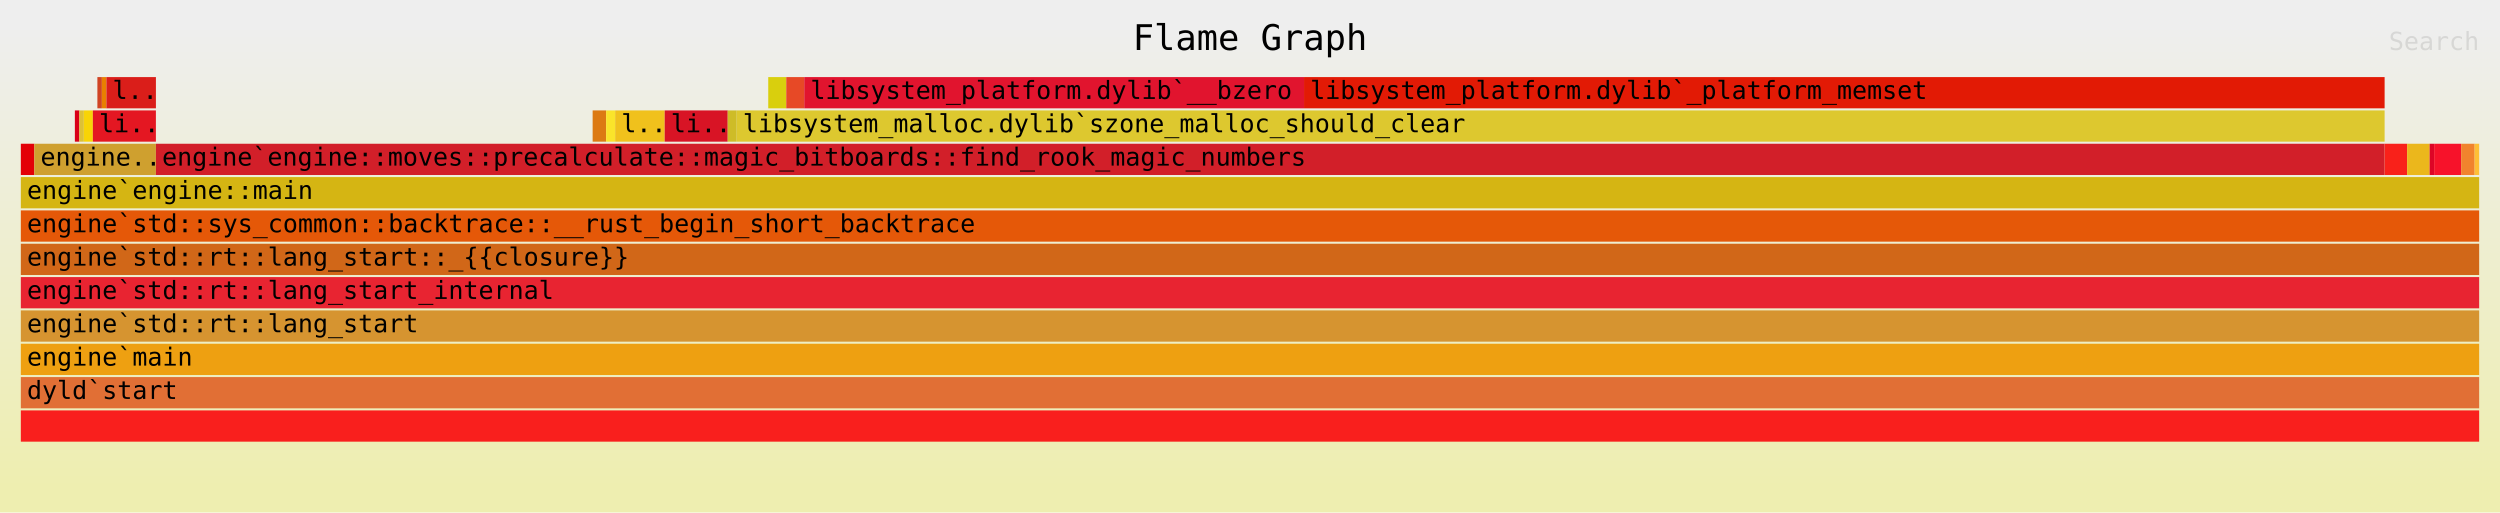
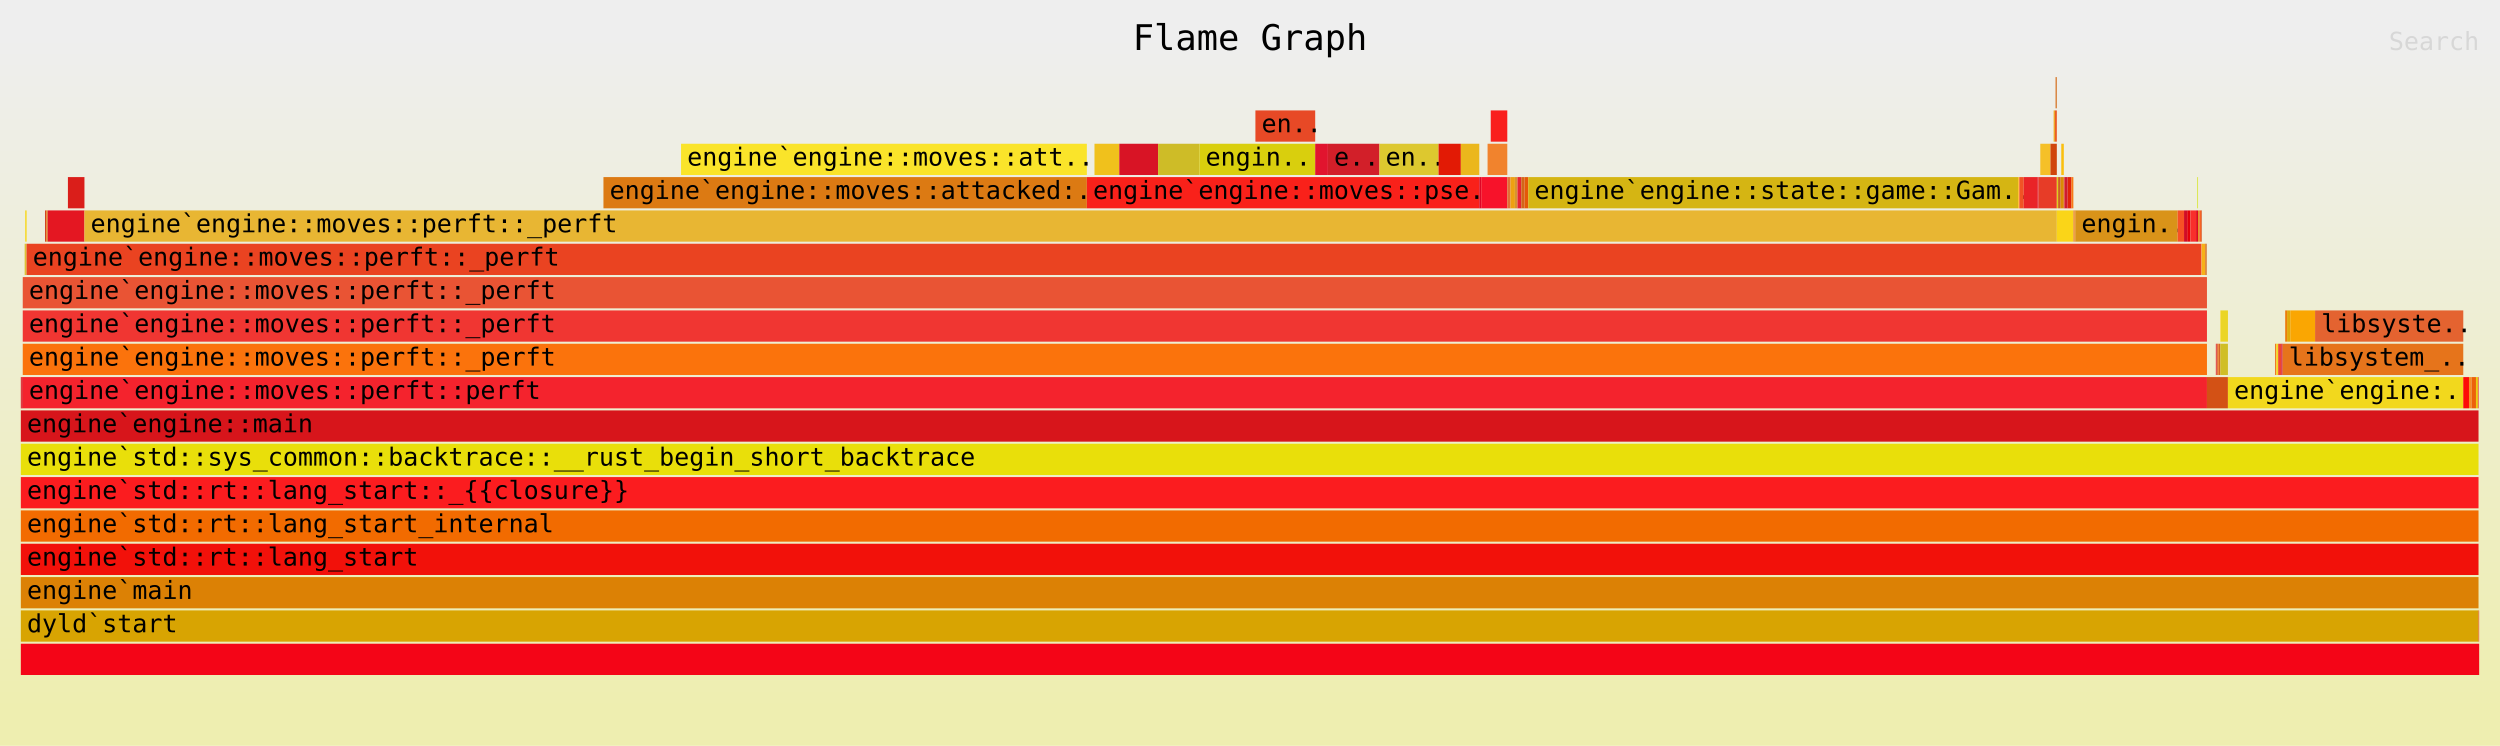
- <svg xmlns="http://www.w3.org/2000/svg" xmlns:ns1="http://github.com/jonhoo/inferno" version="1.1" width="1200" height="246" viewBox="0 0 1200 246">
+ <svg xmlns="http://www.w3.org/2000/svg" xmlns:ns1="http://github.com/jonhoo/inferno" version="1.1" width="1200" height="358" viewBox="0 0 1200 358">
  <defs>
    <linearGradient id="background" y1="0" y2="1" x1="0" x2="0">
      <stop stop-color="#eeeeee" offset="5%" />
      <stop stop-color="#eeeeb0" offset="95%" />
    </linearGradient>
  </defs>
  <style type="text/css">
text { font-family:monospace; font-size:12px }
#title { text-anchor:middle; font-size:17px; }
#matched { text-anchor:end; }
#search { text-anchor:end; opacity:0.1; cursor:pointer; }
#search:hover, #search.show { opacity:1; }
#subtitle { text-anchor:middle; font-color:rgb(160,160,160); }
#unzoom { cursor:pointer; }
#frames &gt; *:hover { stroke:black; stroke-width:0.5; cursor:pointer; }
.hide { display:none; }
.parent { opacity:0.5; }
</style>
-   <rect x="0" y="0" width="100%" height="246" fill="url(#background)" />
+   <rect x="0" y="0" width="100%" height="358" fill="url(#background)" />
  <text id="title" fill="rgb(0,0,0)" x="50%" y="24.00">Flame Graph</text>
-   <text id="details" fill="rgb(0,0,0)" x="10" y="229.00"> </text>
+   <text id="details" fill="rgb(0,0,0)" x="10" y="341.00"> </text>
  <text id="unzoom" class="hide" fill="rgb(0,0,0)" x="10" y="24.00">Reset Zoom</text>
  <text id="search" fill="rgb(0,0,0)" x="1190" y="24.00">Search</text>
-   <text id="matched" fill="rgb(0,0,0)" x="1190" y="229.00"> </text>
-   <svg id="frames" x="10" width="1180" total_samples="546">
-     <g>
-       <rect x="0%" y="69" width="0.549%" height="15" fill="rgb(227,0,7)" ns1:x="0" ns1:w="3" />
-       <text x="0.25%" y="79.50" />
-     </g>
-     <g>
-       <rect x="2.198%" y="53" width="0.183%" height="15" fill="rgb(217,0,24)" ns1:x="12" ns1:w="1" />
-       <text x="2.448%" y="63.50" />
-     </g>
-     <g>
-       <rect x="2.381%" y="53" width="0.183%" height="15" fill="rgb(221,193,54)" ns1:x="13" ns1:w="1" />
-       <text x="2.631%" y="63.50" />
-     </g>
-     <g>
-       <rect x="2.564%" y="53" width="0.366%" height="15" fill="rgb(248,212,6)" ns1:x="14" ns1:w="2" />
-       <text x="2.814%" y="63.50" />
-     </g>
-     <g>
-       <rect x="3.114%" y="37" width="0.183%" height="15" fill="rgb(208,68,35)" ns1:x="17" ns1:w="1" />
-       <text x="3.364%" y="47.50" />
-     </g>
-     <g>
-       <rect x="3.297%" y="37" width="0.183%" height="15" fill="rgb(232,128,0)" ns1:x="18" ns1:w="1" />
-       <text x="3.547%" y="47.50" />
-     </g>
-     <g>
-       <rect x="0.549%" y="69" width="4.945%" height="15" fill="rgb(207,160,47)" ns1:x="3" ns1:w="27" />
-       <text x="0.799%" y="79.50">engine..</text>
-     </g>
-     <g>
-       <rect x="2.93%" y="53" width="2.564%" height="15" fill="rgb(228,23,34)" ns1:x="16" ns1:w="14" />
-       <text x="3.18%" y="63.50">li..</text>
-     </g>
-     <g>
-       <rect x="3.48%" y="37" width="2.015%" height="15" fill="rgb(218,30,26)" ns1:x="19" ns1:w="11" />
-       <text x="3.73%" y="47.50">l..</text>
-     </g>
-     <g>
-       <rect x="23.26%" y="53" width="0.549%" height="15" fill="rgb(220,122,19)" ns1:x="127" ns1:w="3" />
-       <text x="23.51%" y="63.50" />
-     </g>
-     <g>
-       <rect x="23.809%" y="53" width="0.366%" height="15" fill="rgb(250,228,42)" ns1:x="130" ns1:w="2" />
-       <text x="24.059%" y="63.50" />
-     </g>
-     <g>
-       <rect x="24.176%" y="53" width="2.015%" height="15" fill="rgb(240,193,28)" ns1:x="132" ns1:w="11" />
-       <text x="24.426%" y="63.50">l..</text>
-     </g>
-     <g>
-       <rect x="26.191%" y="53" width="2.564%" height="15" fill="rgb(216,20,37)" ns1:x="143" ns1:w="14" />
-       <text x="26.441%" y="63.50">li..</text>
-     </g>
-     <g>
-       <rect x="28.755%" y="53" width="0.366%" height="15" fill="rgb(206,188,39)" ns1:x="157" ns1:w="2" />
-       <text x="29.005%" y="63.50" />
-     </g>
-     <g>
-       <rect x="30.403%" y="37" width="0.733%" height="15" fill="rgb(217,207,13)" ns1:x="166" ns1:w="4" />
-       <text x="30.653%" y="47.50" />
-     </g>
-     <g>
-       <rect x="31.136%" y="37" width="0.733%" height="15" fill="rgb(231,73,38)" ns1:x="170" ns1:w="4" />
-       <text x="31.386%" y="47.50" />
-     </g>
-     <g>
-       <rect x="31.868%" y="37" width="20.33%" height="15" fill="rgb(225,20,46)" ns1:x="174" ns1:w="111" />
-       <text x="32.118%" y="47.50">libsystem_platform.dylib`__bzero</text>
-     </g>
-     <g>
-       <rect x="5.495%" y="69" width="90.659%" height="15" fill="rgb(210,31,41)" ns1:x="30" ns1:w="495" />
-       <text x="5.745%" y="79.50">engine`engine::moves::precalculate::magic_bitboards::find_rook_magic_numbers</text>
-     </g>
-     <g>
-       <rect x="29.121%" y="53" width="67.033%" height="15" fill="rgb(221,200,47)" ns1:x="159" ns1:w="366" />
-       <text x="29.371%" y="63.50">libsystem_malloc.dylib`szone_malloc_should_clear</text>
-     </g>
-     <g>
-       <rect x="52.198%" y="37" width="43.956%" height="15" fill="rgb(226,26,5)" ns1:x="285" ns1:w="240" />
-       <text x="52.448%" y="47.50">libsystem_platform.dylib`_platform_memset</text>
-     </g>
-     <g>
-       <rect x="96.154%" y="69" width="0.916%" height="15" fill="rgb(249,33,26)" ns1:x="525" ns1:w="5" />
-       <text x="96.404%" y="79.50" />
-     </g>
-     <g>
-       <rect x="97.07%" y="69" width="0.916%" height="15" fill="rgb(235,183,28)" ns1:x="530" ns1:w="5" />
-       <text x="97.32%" y="79.50" />
-     </g>
-     <g>
-       <rect x="97.985%" y="69" width="0.183%" height="15" fill="rgb(221,5,38)" ns1:x="535" ns1:w="1" />
-       <text x="98.235%" y="79.50" />
-     </g>
-     <g>
-       <rect x="98.168%" y="69" width="1.099%" height="15" fill="rgb(247,18,42)" ns1:x="536" ns1:w="6" />
-       <text x="98.418%" y="79.50" />
-     </g>
-     <g>
-       <rect x="99.267%" y="69" width="0.549%" height="15" fill="rgb(241,131,45)" ns1:x="542" ns1:w="3" />
-       <text x="99.517%" y="79.50" />
-     </g>
-     <g>
-       <rect x="0%" y="197" width="100%" height="15" fill="rgb(249,31,29)" ns1:x="0" ns1:w="546" />
-       <text x="0.25%" y="207.50" />
-     </g>
-     <g>
-       <rect x="0%" y="181" width="100%" height="15" fill="rgb(225,111,53)" ns1:x="0" ns1:w="546" />
-       <text x="0.25%" y="191.50">dyld`start</text>
-     </g>
-     <g>
-       <rect x="0%" y="165" width="100%" height="15" fill="rgb(238,160,17)" ns1:x="0" ns1:w="546" />
-       <text x="0.25%" y="175.50">engine`main</text>
-     </g>
-     <g>
-       <rect x="0%" y="149" width="100%" height="15" fill="rgb(214,148,48)" ns1:x="0" ns1:w="546" />
-       <text x="0.25%" y="159.50">engine`std::rt::lang_start</text>
-     </g>
-     <g>
-       <rect x="0%" y="133" width="100%" height="15" fill="rgb(232,36,49)" ns1:x="0" ns1:w="546" />
-       <text x="0.25%" y="143.50">engine`std::rt::lang_start_internal</text>
-     </g>
-     <g>
-       <rect x="0%" y="117" width="100%" height="15" fill="rgb(209,103,24)" ns1:x="0" ns1:w="546" />
-       <text x="0.25%" y="127.50">engine`std::rt::lang_start::_{{closure}}</text>
-     </g>
-     <g>
-       <rect x="0%" y="101" width="100%" height="15" fill="rgb(229,88,8)" ns1:x="0" ns1:w="546" />
-       <text x="0.25%" y="111.50">engine`std::sys_common::backtrace::__rust_begin_short_backtrace</text>
-     </g>
-     <g>
-       <rect x="0%" y="85" width="100%" height="15" fill="rgb(213,181,19)" ns1:x="0" ns1:w="546" />
-       <text x="0.25%" y="95.50">engine`engine::main</text>
-     </g>
-     <g>
-       <rect x="99.817%" y="69" width="0.183%" height="15" fill="rgb(254,191,54)" ns1:x="545" ns1:w="1" />
-       <text x="100.067%" y="79.50" />
+   <text id="matched" fill="rgb(0,0,0)" x="1190" y="341.00"> </text>
+   <svg id="frames" x="10" width="1180" total_samples="3865">
+     <g>
+       <rect x="0%" y="181" width="0.026%" height="15" fill="rgb(227,0,7)" ns1:x="0" ns1:w="1" />
+       <text x="0.25%" y="191.50" />
+     </g>
+     <g>
+       <rect x="0.026%" y="181" width="0.052%" height="15" fill="rgb(217,0,24)" ns1:x="1" ns1:w="2" />
+       <text x="0.276%" y="191.50" />
+     </g>
+     <g>
+       <rect x="0.155%" y="117" width="0.078%" height="15" fill="rgb(221,193,54)" ns1:x="6" ns1:w="3" />
+       <text x="0.405%" y="127.50" />
+     </g>
+     <g>
+       <rect x="0.181%" y="101" width="0.052%" height="15" fill="rgb(248,212,6)" ns1:x="7" ns1:w="2" />
+       <text x="0.431%" y="111.50" />
+     </g>
+     <g>
+       <rect x="0.983%" y="101" width="0.052%" height="15" fill="rgb(208,68,35)" ns1:x="38" ns1:w="2" />
+       <text x="1.233%" y="111.50" />
+     </g>
+     <g>
+       <rect x="1.035%" y="101" width="0.026%" height="15" fill="rgb(232,128,0)" ns1:x="40" ns1:w="1" />
+       <text x="1.285%" y="111.50" />
+     </g>
+     <g>
+       <rect x="1.061%" y="101" width="0.026%" height="15" fill="rgb(207,160,47)" ns1:x="41" ns1:w="1" />
+       <text x="1.311%" y="111.50" />
+     </g>
+     <g>
+       <rect x="1.087%" y="101" width="1.501%" height="15" fill="rgb(228,23,34)" ns1:x="42" ns1:w="58" />
+       <text x="1.337%" y="111.50" />
+     </g>
+     <g>
+       <rect x="1.915%" y="85" width="0.673%" height="15" fill="rgb(218,30,26)" ns1:x="74" ns1:w="26" />
+       <text x="2.165%" y="95.50" />
+     </g>
+     <g>
+       <rect x="23.7%" y="85" width="19.664%" height="15" fill="rgb(220,122,19)" ns1:x="916" ns1:w="760" />
+       <text x="23.95%" y="95.50">engine`engine::moves::attacked:..</text>
+     </g>
+     <g>
+       <rect x="26.856%" y="69" width="16.507%" height="15" fill="rgb(250,228,42)" ns1:x="1038" ns1:w="638" />
+       <text x="27.106%" y="79.50">engine`engine::moves::att..</text>
+     </g>
+     <g>
+       <rect x="43.674%" y="69" width="1.009%" height="15" fill="rgb(240,193,28)" ns1:x="1688" ns1:w="39" />
+       <text x="43.924%" y="79.50" />
+     </g>
+     <g>
+       <rect x="44.683%" y="69" width="1.578%" height="15" fill="rgb(216,20,37)" ns1:x="1727" ns1:w="61" />
+       <text x="44.933%" y="79.50" />
+     </g>
+     <g>
+       <rect x="46.261%" y="69" width="1.682%" height="15" fill="rgb(206,188,39)" ns1:x="1788" ns1:w="65" />
+       <text x="46.511%" y="79.50" />
+     </g>
+     <g>
+       <rect x="47.943%" y="69" width="4.709%" height="15" fill="rgb(217,207,13)" ns1:x="1853" ns1:w="182" />
+       <text x="48.193%" y="79.50">engin..</text>
+     </g>
+     <g>
+       <rect x="50.22%" y="53" width="2.432%" height="15" fill="rgb(231,73,38)" ns1:x="1941" ns1:w="94" />
+       <text x="50.47%" y="63.50">en..</text>
+     </g>
+     <g>
+       <rect x="52.652%" y="69" width="0.517%" height="15" fill="rgb(225,20,46)" ns1:x="2035" ns1:w="20" />
+       <text x="52.902%" y="79.50" />
+     </g>
+     <g>
+       <rect x="53.169%" y="69" width="2.096%" height="15" fill="rgb(210,31,41)" ns1:x="2055" ns1:w="81" />
+       <text x="53.419%" y="79.50">e..</text>
+     </g>
+     <g>
+       <rect x="55.265%" y="69" width="2.406%" height="15" fill="rgb(221,200,47)" ns1:x="2136" ns1:w="93" />
+       <text x="55.515%" y="79.50">en..</text>
+     </g>
+     <g>
+       <rect x="57.671%" y="69" width="0.906%" height="15" fill="rgb(226,26,5)" ns1:x="2229" ns1:w="35" />
+       <text x="57.921%" y="79.50" />
+     </g>
+     <g>
+       <rect x="43.364%" y="85" width="15.964%" height="15" fill="rgb(249,33,26)" ns1:x="1676" ns1:w="617" />
+       <text x="43.614%" y="95.50">engine`engine::moves::pse..</text>
+     </g>
+     <g>
+       <rect x="58.577%" y="69" width="0.75%" height="15" fill="rgb(235,183,28)" ns1:x="2264" ns1:w="29" />
+       <text x="58.827%" y="79.50" />
+     </g>
+     <g>
+       <rect x="59.327%" y="85" width="0.078%" height="15" fill="rgb(221,5,38)" ns1:x="2293" ns1:w="3" />
+       <text x="59.577%" y="95.50" />
+     </g>
+     <g>
+       <rect x="59.405%" y="85" width="1.061%" height="15" fill="rgb(247,18,42)" ns1:x="2296" ns1:w="41" />
+       <text x="59.655%" y="95.50" />
+     </g>
+     <g>
+       <rect x="59.664%" y="69" width="0.802%" height="15" fill="rgb(241,131,45)" ns1:x="2306" ns1:w="31" />
+       <text x="59.914%" y="79.50" />
+     </g>
+     <g>
+       <rect x="59.793%" y="53" width="0.673%" height="15" fill="rgb(249,31,29)" ns1:x="2311" ns1:w="26" />
+       <text x="60.043%" y="63.50" />
+     </g>
+     <g>
+       <rect x="60.466%" y="85" width="0.129%" height="15" fill="rgb(225,111,53)" ns1:x="2337" ns1:w="5" />
+       <text x="60.716%" y="95.50" />
+     </g>
+     <g>
+       <rect x="60.595%" y="85" width="0.181%" height="15" fill="rgb(238,160,17)" ns1:x="2342" ns1:w="7" />
+       <text x="60.845%" y="95.50" />
+     </g>
+     <g>
+       <rect x="60.776%" y="85" width="0.103%" height="15" fill="rgb(214,148,48)" ns1:x="2349" ns1:w="4" />
+       <text x="61.026%" y="95.50" />
+     </g>
+     <g>
+       <rect x="60.88%" y="85" width="0.155%" height="15" fill="rgb(232,36,49)" ns1:x="2353" ns1:w="6" />
+       <text x="61.13%" y="95.50" />
+     </g>
+     <g>
+       <rect x="61.035%" y="85" width="0.129%" height="15" fill="rgb(209,103,24)" ns1:x="2359" ns1:w="5" />
+       <text x="61.285%" y="95.50" />
+     </g>
+     <g>
+       <rect x="61.164%" y="85" width="0.155%" height="15" fill="rgb(229,88,8)" ns1:x="2364" ns1:w="6" />
+       <text x="61.414%" y="95.50" />
+     </g>
+     <g>
+       <rect x="61.319%" y="85" width="19.922%" height="15" fill="rgb(213,181,19)" ns1:x="2370" ns1:w="770" />
+       <text x="61.569%" y="95.50">engine`engine::state::game::Gam..</text>
+     </g>
+     <g>
+       <rect x="81.242%" y="85" width="0.052%" height="15" fill="rgb(254,191,54)" ns1:x="3140" ns1:w="2" />
+       <text x="81.492%" y="95.50" />
+     </g>
+     <g>
+       <rect x="81.294%" y="85" width="0.181%" height="15" fill="rgb(241,83,37)" ns1:x="3142" ns1:w="7" />
+       <text x="81.544%" y="95.50" />
+     </g>
+     <g>
+       <rect x="81.475%" y="85" width="0.569%" height="15" fill="rgb(233,36,39)" ns1:x="3149" ns1:w="22" />
+       <text x="81.725%" y="95.50" />
+     </g>
+     <g>
+       <rect x="82.044%" y="85" width="0.026%" height="15" fill="rgb(226,3,54)" ns1:x="3171" ns1:w="1" />
+       <text x="82.294%" y="95.50" />
+     </g>
+     <g>
+       <rect x="82.147%" y="69" width="0.414%" height="15" fill="rgb(245,192,40)" ns1:x="3175" ns1:w="16" />
+       <text x="82.397%" y="79.50" />
+     </g>
+     <g>
+       <rect x="82.691%" y="53" width="0.052%" height="15" fill="rgb(238,167,29)" ns1:x="3196" ns1:w="2" />
+       <text x="82.941%" y="63.50" />
+     </g>
+     <g>
+       <rect x="2.587%" y="101" width="80.233%" height="15" fill="rgb(232,182,51)" ns1:x="100" ns1:w="3101" />
+       <text x="2.837%" y="111.50">engine`engine::moves::perft::_perft</text>
+     </g>
+     <g>
+       <rect x="82.07%" y="85" width="0.75%" height="15" fill="rgb(231,60,39)" ns1:x="3172" ns1:w="29" />
+       <text x="82.32%" y="95.50" />
+     </g>
+     <g>
+       <rect x="82.561%" y="69" width="0.259%" height="15" fill="rgb(208,69,12)" ns1:x="3191" ns1:w="10" />
+       <text x="82.811%" y="79.50" />
+     </g>
+     <g>
+       <rect x="82.743%" y="53" width="0.078%" height="15" fill="rgb(235,93,37)" ns1:x="3198" ns1:w="3" />
+       <text x="82.993%" y="63.50" />
+     </g>
+     <g>
+       <rect x="82.768%" y="37" width="0.052%" height="15" fill="rgb(213,116,39)" ns1:x="3199" ns1:w="2" />
+       <text x="83.018%" y="47.50" />
+     </g>
+     <g>
+       <rect x="82.82%" y="85" width="0.052%" height="15" fill="rgb(222,207,29)" ns1:x="3201" ns1:w="2" />
+       <text x="83.07%" y="95.50" />
+     </g>
+     <g>
+       <rect x="82.872%" y="85" width="0.103%" height="15" fill="rgb(206,96,30)" ns1:x="3203" ns1:w="4" />
+       <text x="83.122%" y="95.50" />
+     </g>
+     <g>
+       <rect x="82.975%" y="85" width="0.129%" height="15" fill="rgb(218,138,4)" ns1:x="3207" ns1:w="5" />
+       <text x="83.225%" y="95.50" />
+     </g>
+     <g>
+       <rect x="83.001%" y="69" width="0.103%" height="15" fill="rgb(250,191,14)" ns1:x="3208" ns1:w="4" />
+       <text x="83.251%" y="79.50" />
+     </g>
+     <g>
+       <rect x="83.105%" y="85" width="0.026%" height="15" fill="rgb(239,60,40)" ns1:x="3212" ns1:w="1" />
+       <text x="83.355%" y="95.50" />
+     </g>
+     <g>
+       <rect x="83.131%" y="85" width="0.129%" height="15" fill="rgb(206,27,48)" ns1:x="3213" ns1:w="5" />
+       <text x="83.381%" y="95.50" />
+     </g>
+     <g>
+       <rect x="83.26%" y="85" width="0.155%" height="15" fill="rgb(225,35,8)" ns1:x="3218" ns1:w="6" />
+       <text x="83.51%" y="95.50" />
+     </g>
+     <g>
+       <rect x="82.82%" y="101" width="0.673%" height="15" fill="rgb(250,213,24)" ns1:x="3201" ns1:w="26" />
+       <text x="83.07%" y="111.50" />
+     </g>
+     <g>
+       <rect x="83.415%" y="85" width="0.078%" height="15" fill="rgb(247,123,22)" ns1:x="3224" ns1:w="3" />
+       <text x="83.665%" y="95.50" />
+     </g>
+     <g>
+       <rect x="83.493%" y="101" width="0.026%" height="15" fill="rgb(231,138,38)" ns1:x="3227" ns1:w="1" />
+       <text x="83.743%" y="111.50" />
+     </g>
+     <g>
+       <rect x="83.519%" y="101" width="0.026%" height="15" fill="rgb(231,145,46)" ns1:x="3228" ns1:w="1" />
+       <text x="83.769%" y="111.50" />
+     </g>
+     <g>
+       <rect x="83.545%" y="101" width="0.026%" height="15" fill="rgb(251,118,11)" ns1:x="3229" ns1:w="1" />
+       <text x="83.795%" y="111.50" />
+     </g>
+     <g>
+       <rect x="83.57%" y="101" width="4.166%" height="15" fill="rgb(217,147,25)" ns1:x="3230" ns1:w="161" />
+       <text x="83.82%" y="111.50">engin..</text>
+     </g>
+     <g>
+       <rect x="87.736%" y="101" width="0.259%" height="15" fill="rgb(247,81,37)" ns1:x="3391" ns1:w="10" />
+       <text x="87.986%" y="111.50" />
+     </g>
+     <g>
+       <rect x="87.995%" y="101" width="0.129%" height="15" fill="rgb(209,12,38)" ns1:x="3401" ns1:w="5" />
+       <text x="88.245%" y="111.50" />
+     </g>
+     <g>
+       <rect x="88.124%" y="101" width="0.129%" height="15" fill="rgb(227,1,9)" ns1:x="3406" ns1:w="5" />
+       <text x="88.374%" y="111.50" />
+     </g>
+     <g>
+       <rect x="88.254%" y="101" width="0.233%" height="15" fill="rgb(248,47,43)" ns1:x="3411" ns1:w="9" />
+       <text x="88.504%" y="111.50" />
+     </g>
+     <g>
+       <rect x="88.486%" y="101" width="0.078%" height="15" fill="rgb(221,10,30)" ns1:x="3420" ns1:w="3" />
+       <text x="88.736%" y="111.50" />
+     </g>
+     <g>
+       <rect x="88.538%" y="85" width="0.026%" height="15" fill="rgb(210,229,1)" ns1:x="3422" ns1:w="1" />
+       <text x="88.788%" y="95.50" />
+     </g>
+     <g>
+       <rect x="88.564%" y="101" width="0.052%" height="15" fill="rgb(222,148,37)" ns1:x="3423" ns1:w="2" />
+       <text x="88.814%" y="111.50" />
+     </g>
+     <g>
+       <rect x="0.233%" y="117" width="88.46%" height="15" fill="rgb(234,67,33)" ns1:x="9" ns1:w="3419" />
+       <text x="0.483%" y="127.50">engine`engine::moves::perft::_perft</text>
+     </g>
+     <g>
+       <rect x="88.616%" y="101" width="0.078%" height="15" fill="rgb(247,98,35)" ns1:x="3425" ns1:w="3" />
+       <text x="88.866%" y="111.50" />
+     </g>
+     <g>
+       <rect x="88.693%" y="117" width="0.026%" height="15" fill="rgb(247,138,52)" ns1:x="3428" ns1:w="1" />
+       <text x="88.943%" y="127.50" />
+     </g>
+     <g>
+       <rect x="88.693%" y="101" width="0.026%" height="15" fill="rgb(213,79,30)" ns1:x="3428" ns1:w="1" />
+       <text x="88.943%" y="111.50" />
+     </g>
+     <g>
+       <rect x="88.719%" y="117" width="0.129%" height="15" fill="rgb(246,177,23)" ns1:x="3429" ns1:w="5" />
+       <text x="88.969%" y="127.50" />
+     </g>
+     <g>
+       <rect x="88.849%" y="117" width="0.026%" height="15" fill="rgb(230,62,27)" ns1:x="3434" ns1:w="1" />
+       <text x="89.099%" y="127.50" />
+     </g>
+     <g>
+       <rect x="88.874%" y="117" width="0.026%" height="15" fill="rgb(216,154,8)" ns1:x="3435" ns1:w="1" />
+       <text x="89.124%" y="127.50" />
+     </g>
+     <g>
+       <rect x="0.078%" y="181" width="88.849%" height="15" fill="rgb(244,35,45)" ns1:x="3" ns1:w="3434" />
+       <text x="0.328%" y="191.50">engine`engine::moves::perft::perft</text>
+     </g>
+     <g>
+       <rect x="0.078%" y="165" width="88.849%" height="15" fill="rgb(251,115,12)" ns1:x="3" ns1:w="3434" />
+       <text x="0.328%" y="175.50">engine`engine::moves::perft::_perft</text>
+     </g>
+     <g>
+       <rect x="0.078%" y="149" width="88.849%" height="15" fill="rgb(240,54,50)" ns1:x="3" ns1:w="3434" />
+       <text x="0.328%" y="159.50">engine`engine::moves::perft::_perft</text>
+     </g>
+     <g>
+       <rect x="0.078%" y="133" width="88.849%" height="15" fill="rgb(233,84,52)" ns1:x="3" ns1:w="3434" />
+       <text x="0.328%" y="143.50">engine`engine::moves::perft::_perft</text>
+     </g>
+     <g>
+       <rect x="88.9%" y="117" width="0.026%" height="15" fill="rgb(207,117,47)" ns1:x="3436" ns1:w="1" />
+       <text x="89.15%" y="127.50" />
+     </g>
+     <g>
+       <rect x="89.288%" y="165" width="0.026%" height="15" fill="rgb(249,43,39)" ns1:x="3451" ns1:w="1" />
+       <text x="89.538%" y="175.50" />
+     </g>
+     <g>
+       <rect x="89.314%" y="165" width="0.052%" height="15" fill="rgb(209,38,44)" ns1:x="3452" ns1:w="2" />
+       <text x="89.564%" y="175.50" />
+     </g>
+     <g>
+       <rect x="89.366%" y="165" width="0.026%" height="15" fill="rgb(236,212,23)" ns1:x="3454" ns1:w="1" />
+       <text x="89.616%" y="175.50" />
+     </g>
+     <g>
+       <rect x="89.392%" y="165" width="0.026%" height="15" fill="rgb(242,79,21)" ns1:x="3455" ns1:w="1" />
+       <text x="89.642%" y="175.50" />
+     </g>
+     <g>
+       <rect x="89.418%" y="165" width="0.052%" height="15" fill="rgb(211,96,35)" ns1:x="3456" ns1:w="2" />
+       <text x="89.668%" y="175.50" />
+     </g>
+     <g>
+       <rect x="89.47%" y="149" width="0.026%" height="15" fill="rgb(253,215,40)" ns1:x="3458" ns1:w="1" />
+       <text x="89.72%" y="159.50" />
+     </g>
+     <g>
+       <rect x="88.926%" y="181" width="0.854%" height="15" fill="rgb(211,81,21)" ns1:x="3437" ns1:w="33" />
+       <text x="89.176%" y="191.50" />
+     </g>
+     <g>
+       <rect x="89.47%" y="165" width="0.31%" height="15" fill="rgb(208,190,38)" ns1:x="3458" ns1:w="12" />
+       <text x="89.72%" y="175.50" />
+     </g>
+     <g>
+       <rect x="89.496%" y="149" width="0.285%" height="15" fill="rgb(235,213,38)" ns1:x="3459" ns1:w="11" />
+       <text x="89.746%" y="159.50" />
+     </g>
+     <g>
+       <rect x="91.695%" y="165" width="0.052%" height="15" fill="rgb(237,122,38)" ns1:x="3544" ns1:w="2" />
+       <text x="91.945%" y="175.50" />
+     </g>
+     <g>
+       <rect x="91.746%" y="165" width="0.078%" height="15" fill="rgb(244,218,35)" ns1:x="3546" ns1:w="3" />
+       <text x="91.996%" y="175.50" />
+     </g>
+     <g>
+       <rect x="91.824%" y="165" width="0.129%" height="15" fill="rgb(240,68,47)" ns1:x="3549" ns1:w="5" />
+       <text x="92.074%" y="175.50" />
+     </g>
+     <g>
+       <rect x="91.953%" y="165" width="0.052%" height="15" fill="rgb(210,16,53)" ns1:x="3554" ns1:w="2" />
+       <text x="92.203%" y="175.50" />
+     </g>
+     <g>
+       <rect x="92.109%" y="149" width="0.078%" height="15" fill="rgb(235,124,12)" ns1:x="3560" ns1:w="3" />
+       <text x="92.359%" y="159.50" />
+     </g>
+     <g>
+       <rect x="92.186%" y="149" width="0.129%" height="15" fill="rgb(224,169,11)" ns1:x="3563" ns1:w="5" />
+       <text x="92.436%" y="159.50" />
+     </g>
+     <g>
+       <rect x="92.316%" y="149" width="1.009%" height="15" fill="rgb(250,166,2)" ns1:x="3568" ns1:w="39" />
+       <text x="92.566%" y="159.50" />
+     </g>
+     <g>
+       <rect x="89.78%" y="181" width="9.573%" height="15" fill="rgb(242,216,29)" ns1:x="3470" ns1:w="370" />
+       <text x="90.03%" y="191.50">engine`engine:..</text>
+     </g>
+     <g>
+       <rect x="92.005%" y="165" width="7.348%" height="15" fill="rgb(230,116,27)" ns1:x="3556" ns1:w="284" />
+       <text x="92.255%" y="175.50">libsystem_..</text>
+     </g>
+     <g>
+       <rect x="93.325%" y="149" width="6.029%" height="15" fill="rgb(228,99,48)" ns1:x="3607" ns1:w="233" />
+       <text x="93.575%" y="159.50">libsyste..</text>
+     </g>
+     <g>
+       <rect x="99.353%" y="181" width="0.233%" height="15" fill="rgb(253,11,6)" ns1:x="3840" ns1:w="9" />
+       <text x="99.603%" y="191.50" />
+     </g>
+     <g>
+       <rect x="99.586%" y="181" width="0.103%" height="15" fill="rgb(247,143,39)" ns1:x="3849" ns1:w="4" />
+       <text x="99.836%" y="191.50" />
+     </g>
+     <g>
+       <rect x="99.689%" y="181" width="0.181%" height="15" fill="rgb(236,97,10)" ns1:x="3853" ns1:w="7" />
+       <text x="99.939%" y="191.50" />
+     </g>
+     <g>
+       <rect x="99.871%" y="181" width="0.078%" height="15" fill="rgb(233,208,19)" ns1:x="3860" ns1:w="3" />
+       <text x="100.121%" y="191.50" />
+     </g>
+     <g>
+       <rect x="0%" y="293" width="99.974%" height="15" fill="rgb(216,164,2)" ns1:x="0" ns1:w="3864" />
+       <text x="0.25%" y="303.50">dyld`start</text>
+     </g>
+     <g>
+       <rect x="0%" y="277" width="99.974%" height="15" fill="rgb(220,129,5)" ns1:x="0" ns1:w="3864" />
+       <text x="0.25%" y="287.50">engine`main</text>
+     </g>
+     <g>
+       <rect x="0%" y="261" width="99.974%" height="15" fill="rgb(242,17,10)" ns1:x="0" ns1:w="3864" />
+       <text x="0.25%" y="271.50">engine`std::rt::lang_start</text>
+     </g>
+     <g>
+       <rect x="0%" y="245" width="99.974%" height="15" fill="rgb(242,107,0)" ns1:x="0" ns1:w="3864" />
+       <text x="0.25%" y="255.50">engine`std::rt::lang_start_internal</text>
+     </g>
+     <g>
+       <rect x="0%" y="229" width="99.974%" height="15" fill="rgb(251,28,31)" ns1:x="0" ns1:w="3864" />
+       <text x="0.25%" y="239.50">engine`std::rt::lang_start::_{{closure}}</text>
+     </g>
+     <g>
+       <rect x="0%" y="213" width="99.974%" height="15" fill="rgb(233,223,10)" ns1:x="0" ns1:w="3864" />
+       <text x="0.25%" y="223.50">engine`std::sys_common::backtrace::__rust_begin_short_backtrace</text>
+     </g>
+     <g>
+       <rect x="0%" y="197" width="99.974%" height="15" fill="rgb(215,21,27)" ns1:x="0" ns1:w="3864" />
+       <text x="0.25%" y="207.50">engine`engine::main</text>
+     </g>
+     <g>
+       <rect x="99.948%" y="181" width="0.026%" height="15" fill="rgb(232,23,21)" ns1:x="3863" ns1:w="1" />
+       <text x="100.198%" y="191.50" />
+     </g>
+     <g>
+       <rect x="0%" y="309" width="100%" height="15" fill="rgb(244,5,23)" ns1:x="0" ns1:w="3865" />
+       <text x="0.25%" y="319.50" />
+     </g>
+     <g>
+       <rect x="99.974%" y="293" width="0.026%" height="15" fill="rgb(226,81,46)" ns1:x="3864" ns1:w="1" />
+       <text x="100.224%" y="303.50" />
    </g>
  </svg>
</svg>
